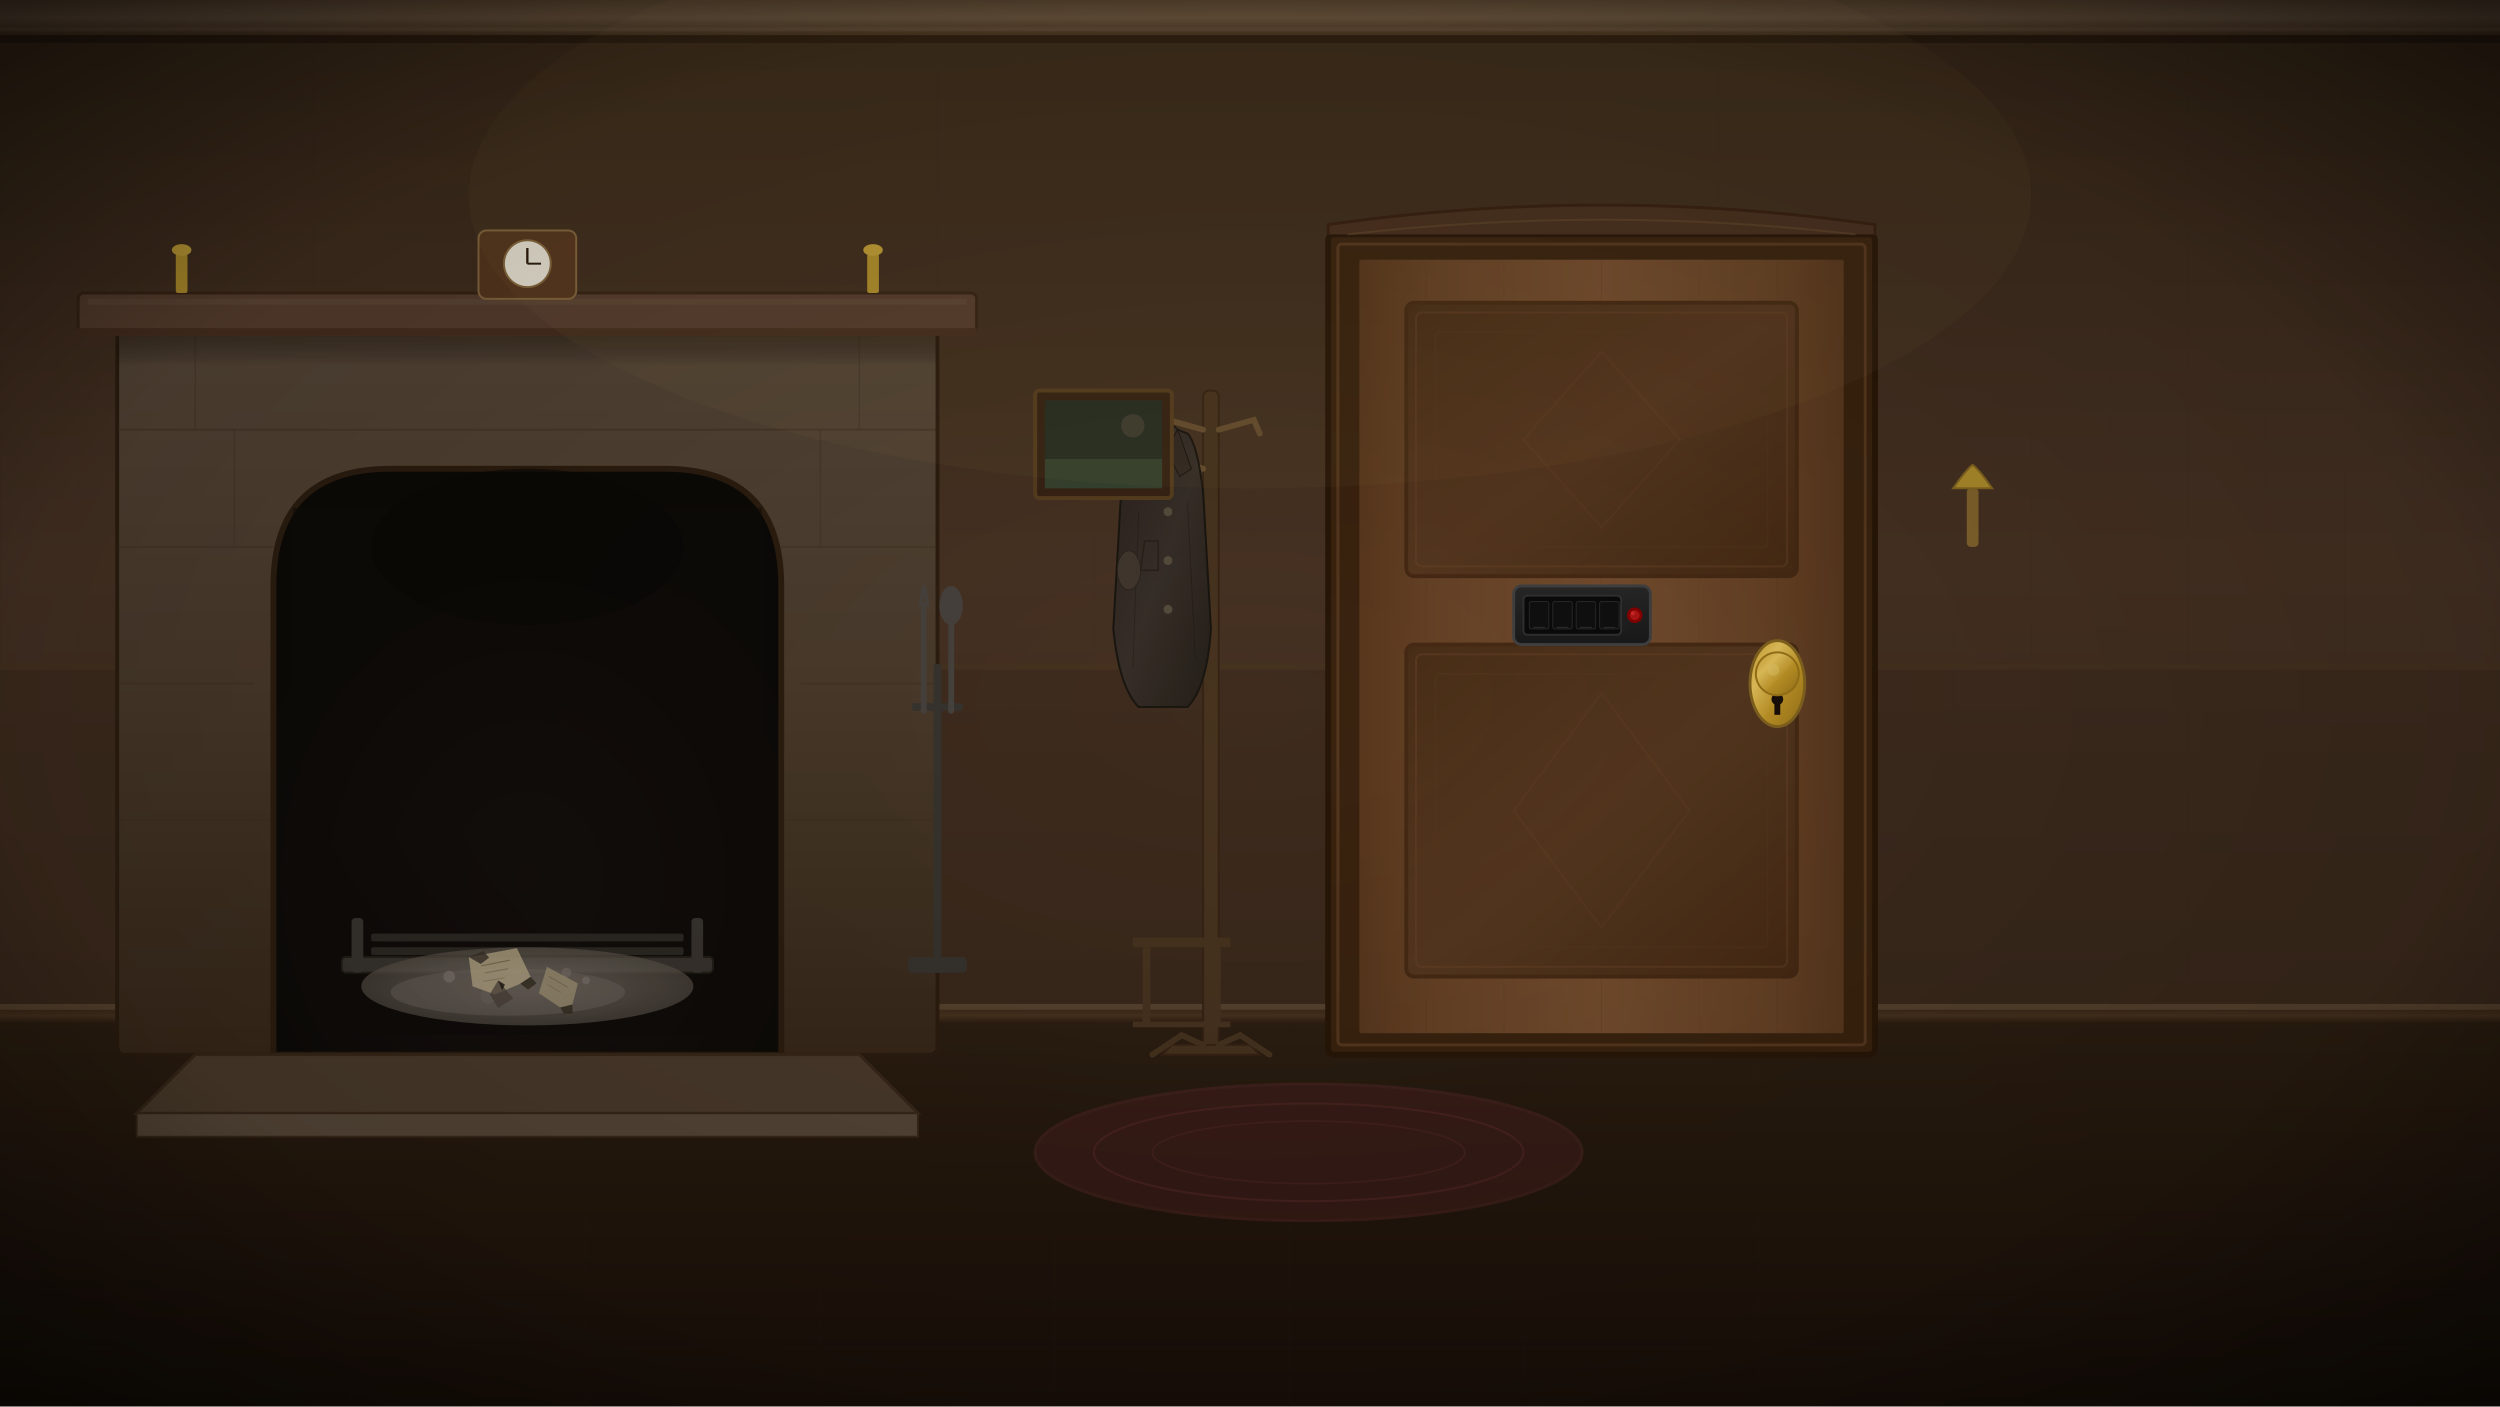
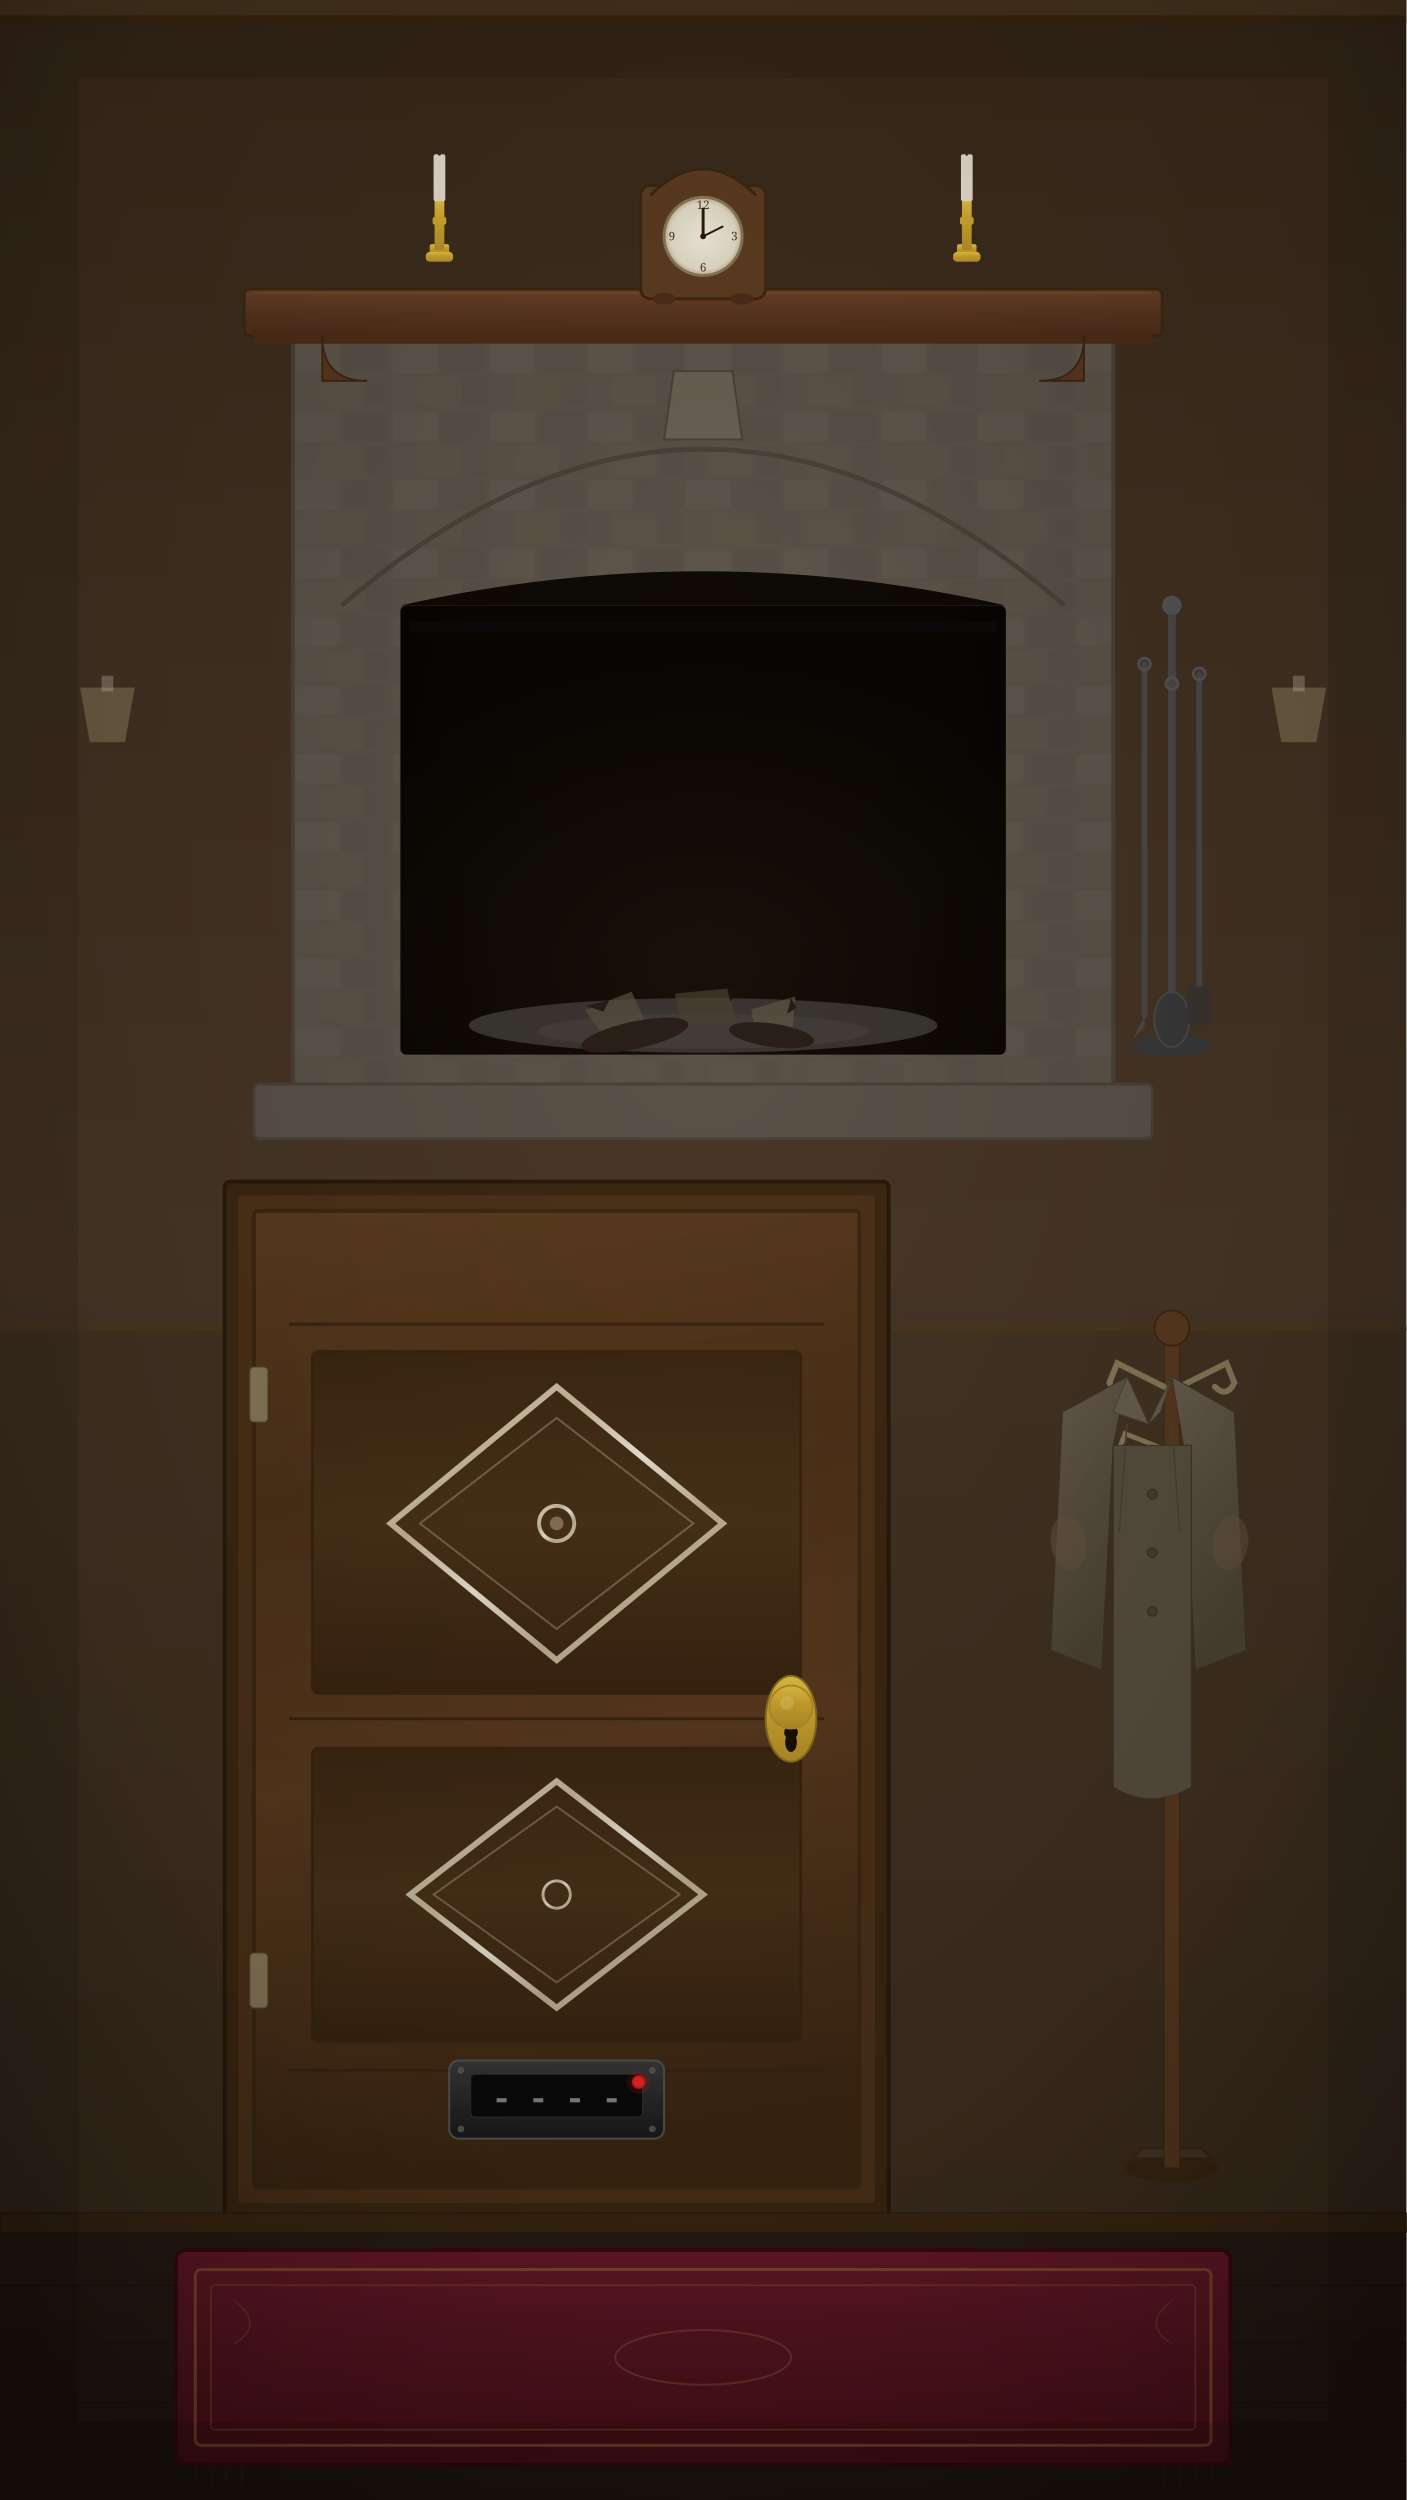
- <svg xmlns="http://www.w3.org/2000/svg" viewBox="0 0 1280 720">
+ <svg xmlns="http://www.w3.org/2000/svg" viewBox="0 0 720 1280" width="720" height="1280">
  <defs>
    <linearGradient id="wallGrad" x1="0" y1="0" x2="0" y2="1">
-       <stop offset="0%" stop-color="#3d2b1a" />
-       <stop offset="40%" stop-color="#4a3425" />
-       <stop offset="100%" stop-color="#362618" />
+       <stop offset="0%" stop-color="#3a2a1a" />
+       <stop offset="50%" stop-color="#4a3828" />
+       <stop offset="100%" stop-color="#3d2d1d" />
    </linearGradient>
    <linearGradient id="floorGrad" x1="0" y1="0" x2="0" y2="1">
-       <stop offset="0%" stop-color="#2e1f12" />
+       <stop offset="0%" stop-color="#2a1e14" />
      <stop offset="100%" stop-color="#1a1008" />
    </linearGradient>
-     <linearGradient id="stoneGrad" x1="0" y1="0" x2="0" y2="1">
-       <stop offset="0%" stop-color="#5a4a3a" />
-       <stop offset="50%" stop-color="#4d3d2d" />
-       <stop offset="100%" stop-color="#3a2a1a" />
-     </linearGradient>
-     <radialGradient id="fireplaceInner" cx="0.5" cy="0.7" r="0.6">
-       <stop offset="0%" stop-color="#1a1410" />
-       <stop offset="100%" stop-color="#0d0a07" />
+     <radialGradient id="fireInterior" cx="0.5" cy="0.8" r="0.7">
+       <stop offset="0%" stop-color="#1a1008" />
+       <stop offset="60%" stop-color="#0f0a05" />
+       <stop offset="100%" stop-color="#080503" />
    </radialGradient>
-     <linearGradient id="doorWood" x1="0" y1="0" x2="1" y2="0">
-       <stop offset="0%" stop-color="#5c3a1e" />
-       <stop offset="15%" stop-color="#6b4528" />
-       <stop offset="50%" stop-color="#7a5030" />
-       <stop offset="85%" stop-color="#6b4528" />
-       <stop offset="100%" stop-color="#5c3a1e" />
-     </linearGradient>
-     <linearGradient id="doorPanel" x1="0" y1="0" x2="1" y2="1">
-       <stop offset="0%" stop-color="#4e3018" />
-       <stop offset="50%" stop-color="#5a3a20" />
-       <stop offset="100%" stop-color="#4a2c15" />
-     </linearGradient>
-     <linearGradient id="goldMetal" x1="0" y1="0" x2="1" y2="1">
-       <stop offset="0%" stop-color="#d4a530" />
-       <stop offset="30%" stop-color="#f0cc60" />
-       <stop offset="60%" stop-color="#c89b28" />
-       <stop offset="100%" stop-color="#a07818" />
-     </linearGradient>
-     <radialGradient id="vignette" cx="0.5" cy="0.5" r="0.7">
-       <stop offset="0%" stop-color="transparent" />
-       <stop offset="70%" stop-color="rgba(0,0,0,0.15)" />
-       <stop offset="100%" stop-color="rgba(0,0,0,0.6)" />
+     <linearGradient id="mantelWood" x1="0" y1="0" x2="0" y2="1">
+       <stop offset="0%" stop-color="#6b4226" />
+       <stop offset="50%" stop-color="#5a3620" />
+       <stop offset="100%" stop-color="#4d2e18" />
+     </linearGradient>
+     <linearGradient id="doorWood" x1="0" y1="0" x2="0.1" y2="1">
+       <stop offset="0%" stop-color="#5c3d20" />
+       <stop offset="30%" stop-color="#4e3218" />
+       <stop offset="60%" stop-color="#5a3a1e" />
+       <stop offset="100%" stop-color="#3d2812" />
+     </linearGradient>
+     <linearGradient id="doorPanel" x1="0" y1="0" x2="0" y2="1">
+       <stop offset="0%" stop-color="#3d2812" />
+       <stop offset="50%" stop-color="#4a3218" />
+       <stop offset="100%" stop-color="#3a2510" />
+     </linearGradient>
+     <linearGradient id="goldMetal" x1="0" y1="0" x2="0" y2="1">
+       <stop offset="0%" stop-color="#e8c84a" />
+       <stop offset="40%" stop-color="#d4a830" />
+       <stop offset="100%" stop-color="#b8922a" />
+     </linearGradient>
+     <linearGradient id="rugGrad" x1="0" y1="0" x2="0" y2="1">
+       <stop offset="0%" stop-color="#6b1a2a" />
+       <stop offset="50%" stop-color="#5a1520" />
+       <stop offset="100%" stop-color="#4d1018" />
+     </linearGradient>
+     <linearGradient id="tweedGrad" x1="0" y1="0" x2="0.3" y2="1">
+       <stop offset="0%" stop-color="#6b6050" />
+       <stop offset="50%" stop-color="#5a5040" />
+       <stop offset="100%" stop-color="#4d4535" />
+     </linearGradient>
+     <radialGradient id="ambientShadow" cx="0.5" cy="0.35" r="0.75">
+       <stop offset="0%" stop-color="#000000" stop-opacity="0" />
+       <stop offset="70%" stop-color="#000000" stop-opacity="0.15" />
+       <stop offset="100%" stop-color="#000000" stop-opacity="0.4" />
    </radialGradient>
-     <pattern id="wallPattern" x="0" y="0" width="80" height="200" patternUnits="userSpaceOnUse">
-       <rect width="80" height="200" fill="none" />
-       <line x1="0" y1="0" x2="0" y2="200" stroke="#3a2515" stroke-width="1" opacity="0.3" />
-       <line x1="40" y1="0" x2="40" y2="200" stroke="#3a2515" stroke-width="0.5" opacity="0.15" />
+     <radialGradient id="clockFace" cx="0.5" cy="0.5" r="0.5">
+       <stop offset="0%" stop-color="#f5f0e0" />
+       <stop offset="85%" stop-color="#e8e0cc" />
+       <stop offset="100%" stop-color="#c8b898" />
+     </radialGradient>
+     <linearGradient id="diamondGrad" x1="0" y1="0" x2="1" y2="1">
+       <stop offset="0%" stop-color="#e8ddd0" />
+       <stop offset="30%" stop-color="#c8b898" />
+       <stop offset="50%" stop-color="#f0e8d8" />
+       <stop offset="70%" stop-color="#c0b090" />
+       <stop offset="100%" stop-color="#d8cbb8" />
+     </linearGradient>
+     <linearGradient id="lockDevice" x1="0" y1="0" x2="0" y2="1">
+       <stop offset="0%" stop-color="#3a3a3a" />
+       <stop offset="50%" stop-color="#2a2a2a" />
+       <stop offset="100%" stop-color="#1a1a1a" />
+     </linearGradient>
+     <pattern id="floorPlanks" x="0" y="0" width="120" height="30" patternUnits="userSpaceOnUse">
+       <rect width="120" height="30" fill="#2a1e14" />
+       <line x1="0" y1="0" x2="120" y2="0" stroke="#221810" stroke-width="1" />
+       <line x1="60" y1="0" x2="60" y2="30" stroke="#221810" stroke-width="0.5" opacity="0.3" />
    </pattern>
-     <pattern id="floorPattern" x="0" y="0" width="120" height="30" patternUnits="userSpaceOnUse">
-       <rect width="120" height="30" fill="none" />
-       <line x1="0" y1="0" x2="120" y2="0" stroke="#251a0e" stroke-width="0.8" opacity="0.4" />
-       <line x1="60" y1="0" x2="60" y2="30" stroke="#251a0e" stroke-width="0.5" opacity="0.2" />
+     <pattern id="stonePat" x="0" y="0" width="50" height="35" patternUnits="userSpaceOnUse">
+       <rect width="50" height="35" fill="#5a5348" />
+       <rect x="1" y="1" width="23" height="15" rx="2" fill="#625a4e" opacity="0.6" />
+       <rect x="26" y="1" width="23" height="15" rx="2" fill="#585048" opacity="0.6" />
+       <rect x="13" y="18" width="23" height="15" rx="2" fill="#5e5648" opacity="0.6" />
+       <rect x="0" y="18" width="12" height="15" rx="1" fill="#5c5448" opacity="0.5" />
+       <rect x="37" y="18" width="13" height="15" rx="1" fill="#565048" opacity="0.5" />
    </pattern>
-     <radialGradient id="ashGrad" cx="0.5" cy="0.5" r="0.5">
-       <stop offset="0%" stop-color="#8a8078" />
-       <stop offset="100%" stop-color="#5a5248" />
-     </radialGradient>
-     <linearGradient id="mantelShadow" x1="0" y1="0" x2="0" y2="1">
-       <stop offset="0%" stop-color="#2a1c10" />
-       <stop offset="100%" stop-color="transparent" />
-     </linearGradient>
-     <linearGradient id="coatGrad" x1="0" y1="0" x2="1" y2="1">
-       <stop offset="0%" stop-color="#2c2420" />
-       <stop offset="50%" stop-color="#3a302a" />
-       <stop offset="100%" stop-color="#252018" />
-     </linearGradient>
-     <linearGradient id="lockBg" x1="0" y1="0" x2="0" y2="1">
-       <stop offset="0%" stop-color="#2a2a2a" />
-       <stop offset="100%" stop-color="#1a1a1a" />
-     </linearGradient>
-     <linearGradient id="baseboardGrad" x1="0" y1="0" x2="0" y2="1">
-       <stop offset="0%" stop-color="#3d2a18" />
-       <stop offset="50%" stop-color="#4a3420" />
-       <stop offset="100%" stop-color="#2e1e10" />
-     </linearGradient>
-     <linearGradient id="crownGrad" x1="0" y1="0" x2="0" y2="1">
-       <stop offset="0%" stop-color="#5a4530" />
-       <stop offset="50%" stop-color="#6b5540" />
-       <stop offset="100%" stop-color="#4a3520" />
-     </linearGradient>
  </defs>
-   <rect width="1280" height="720" fill="url(#wallGrad)" />
-   <rect x="0" y="0" width="1280" height="520" fill="url(#wallPattern)" opacity="0.5" />
-   <rect x="0" y="340" width="1280" height="3" fill="#4a3520" opacity="0.6" />
-   <rect x="0" y="343" width="1280" height="177" fill="#3a2818" opacity="0.4" />
-   <rect x="0" y="0" width="1280" height="18" fill="url(#crownGrad)" />
-   <rect x="0" y="18" width="1280" height="4" fill="#2e1e10" />
-   <rect x="0" y="14" width="1280" height="2" fill="#6b5540" opacity="0.5" />
-   <rect x="0" y="520" width="1280" height="200" fill="url(#floorGrad)" />
-   <rect x="0" y="520" width="1280" height="200" fill="url(#floorPattern)" opacity="0.6" />
-   <rect x="0" y="516" width="1280" height="8" fill="url(#baseboardGrad)" />
-   <rect x="0" y="514" width="1280" height="3" fill="#5a4530" />
-   <rect x="60" y="160" width="420" height="380" rx="4" fill="url(#stoneGrad)" stroke="#2e1e10" stroke-width="2" />
-   <line x1="60" y1="220" x2="480" y2="220" stroke="#3a2a1a" stroke-width="1" opacity="0.4" />
-   <line x1="60" y1="280" x2="140" y2="280" stroke="#3a2a1a" stroke-width="1" opacity="0.3" />
-   <line x1="400" y1="280" x2="480" y2="280" stroke="#3a2a1a" stroke-width="1" opacity="0.3" />
-   <line x1="60" y1="350" x2="130" y2="350" stroke="#3a2a1a" stroke-width="1" opacity="0.3" />
-   <line x1="410" y1="350" x2="480" y2="350" stroke="#3a2a1a" stroke-width="1" opacity="0.3" />
-   <line x1="60" y1="420" x2="150" y2="420" stroke="#3a2a1a" stroke-width="1" opacity="0.3" />
-   <line x1="390" y1="420" x2="480" y2="420" stroke="#3a2a1a" stroke-width="1" opacity="0.3" />
-   <line x1="100" y1="160" x2="100" y2="220" stroke="#3a2a1a" stroke-width="0.8" opacity="0.3" />
-   <line x1="440" y1="160" x2="440" y2="220" stroke="#3a2a1a" stroke-width="0.8" opacity="0.3" />
-   <line x1="120" y1="220" x2="120" y2="280" stroke="#3a2a1a" stroke-width="0.8" opacity="0.3" />
-   <line x1="420" y1="220" x2="420" y2="280" stroke="#3a2a1a" stroke-width="0.8" opacity="0.3" />
-   <rect x="40" y="150" width="460" height="20" rx="3" fill="#5a4030" stroke="#3a2515" stroke-width="1.5" />
-   <rect x="45" y="153" width="450" height="3" fill="#6b5540" opacity="0.4" />
-   <rect x="40" y="168" width="460" height="4" fill="#4a3020" />
-   <rect x="60" y="172" width="420" height="15" fill="url(#mantelShadow)" opacity="0.5" />
-   <rect x="90" y="130" width="6" height="20" rx="1" fill="#b8942e" />
-   <ellipse cx="93" cy="128" rx="5" ry="3" fill="#c8a438" />
-   <ellipse cx="93" cy="125" rx="2" ry="3" fill="#f0d060" opacity="0" />
-   <rect x="245" y="118" width="50" height="35" rx="4" fill="#5a3a20" stroke="#8a6a40" stroke-width="1" />
-   <circle cx="270" cy="135" r="12" fill="#f5f0e0" stroke="#8a6a40" stroke-width="1" />
-   <line x1="270" y1="135" x2="270" y2="127" stroke="#2a1a0a" stroke-width="1.2" />
-   <line x1="270" y1="135" x2="277" y2="135" stroke="#2a1a0a" stroke-width="1" />
-   <rect x="444" y="130" width="6" height="20" rx="1" fill="#b8942e" />
-   <ellipse cx="447" cy="128" rx="5" ry="3" fill="#c8a438" />
-   <path d="M140,540 L140,300 Q140,240 200,240 L340,240 Q400,240 400,300 L400,540 Z" fill="url(#fireplaceInner)" stroke="#2e1e10" stroke-width="3" />
-   <rect x="150" y="260" width="240" height="270" fill="#0f0c08" opacity="0.5" />
-   <ellipse cx="270" cy="280" rx="80" ry="40" fill="#0a0805" opacity="0.6" />
-   <rect x="175" y="490" width="190" height="8" rx="2" fill="#3a3530" stroke="#252018" stroke-width="1" />
-   <rect x="180" y="470" width="6" height="28" rx="2" fill="#3a3530" />
-   <rect x="354" y="470" width="6" height="28" rx="2" fill="#3a3530" />
-   <rect x="190" y="485" width="160" height="4" rx="1" fill="#2e2a25" />
-   <rect x="190" y="478" width="160" height="4" rx="1" fill="#2e2a25" />
-   <ellipse cx="270" cy="505" rx="85" ry="20" fill="url(#ashGrad)" opacity="0.7" />
-   <ellipse cx="260" cy="508" rx="60" ry="12" fill="#706860" opacity="0.5" />
-   <circle cx="230" cy="500" r="3" fill="#9a9088" opacity="0.4" />
-   <circle cx="300" cy="502" r="2" fill="#8a8078" opacity="0.5" />
-   <circle cx="250" cy="510" r="4" fill="#7a7068" opacity="0.3" />
-   <circle cx="290" cy="498" r="2.5" fill="#8a8078" opacity="0.4" />
-   <g transform="translate(240, 490) rotate(-15)">
-     <path d="M0,0 L25,2 L28,18 L22,20 L8,22 L-2,15 Z" fill="#c8b890" opacity="0.7" />
-     <path d="M0,0 L8,-1 L10,3 L5,5 Z" fill="#3a3028" opacity="0.8" />
-     <path d="M22,20 L28,18 L30,22 L25,24 Z" fill="#2e2618" opacity="0.7" />
-     <line x1="5" y1="6" x2="20" y2="7" stroke="#5a4a30" stroke-width="0.6" opacity="0.5" />
-     <line x1="6" y1="10" x2="18" y2="11" stroke="#5a4a30" stroke-width="0.6" opacity="0.4" />
-     <line x1="4" y1="14" x2="15" y2="15" stroke="#5a4a30" stroke-width="0.6" opacity="0.3" />
-   </g>
-   <g transform="translate(280, 495) rotate(25)">
-     <path d="M0,0 L18,1 L20,12 L15,16 L2,14 Z" fill="#b8a880" opacity="0.6" />
-     <path d="M15,16 L20,12 L22,16 L18,18 Z" fill="#2e2618" opacity="0.7" />
-     <line x1="3" y1="4" x2="14" y2="5" stroke="#5a4a30" stroke-width="0.5" opacity="0.4" />
-     <line x1="4" y1="8" x2="12" y2="9" stroke="#5a4a30" stroke-width="0.5" opacity="0.3" />
-   </g>
-   <g transform="translate(255, 502) rotate(45)">
-     <path d="M0,0 L12,1 L10,10 L2,8 Z" fill="#4a4038" opacity="0.7" />
-     <path d="M0,0 L4,-1 L5,2 Z" fill="#1a1410" opacity="0.8" />
-   </g>
-   <path d="M100,540 L440,540 L470,570 L70,570 Z" fill="#4d3d2d" stroke="#3a2a1a" stroke-width="1.5" />
-   <rect x="70" y="570" width="400" height="12" fill="#5a4a3a" stroke="#3a2a1a" stroke-width="1" />
-   <g transform="translate(465, 340)">
-     <rect x="0" y="150" width="30" height="8" rx="2" fill="#3a3530" />
-     <rect x="13" y="0" width="4" height="158" fill="#3a3530" />
-     <rect x="2" y="20" width="26" height="4" rx="1" fill="#3a3530" />
-     <line x1="8" y1="24" x2="8" y2="-30" stroke="#4a4540" stroke-width="3" stroke-linecap="round" />
-     <path d="M6,-30 L8,-40 L10,-30" stroke="#4a4540" stroke-width="2" fill="none" />
-     <line x1="22" y1="24" x2="22" y2="-25" stroke="#4a4540" stroke-width="3" stroke-linecap="round" />
-     <ellipse cx="22" cy="-30" rx="6" ry="10" fill="#4a4540" />
-   </g>
-   <rect x="680" y="120" width="280" height="420" rx="3" fill="#3d2510" stroke="#2a1808" stroke-width="3" />
-   <rect x="685" y="125" width="270" height="410" rx="2" fill="none" stroke="#5a3a20" stroke-width="1.5" />
-   <rect x="695" y="132" width="250" height="398" rx="2" fill="url(#doorWood)" stroke="#3d2510" stroke-width="2" />
-   <line x1="730" y1="132" x2="730" y2="530" stroke="#5a3820" stroke-width="0.5" opacity="0.3" />
-   <line x1="770" y1="132" x2="770" y2="530" stroke="#5a3820" stroke-width="0.5" opacity="0.2" />
-   <line x1="820" y1="132" x2="820" y2="530" stroke="#5a3820" stroke-width="0.5" opacity="0.25" />
-   <line x1="870" y1="132" x2="870" y2="530" stroke="#5a3820" stroke-width="0.5" opacity="0.2" />
-   <line x1="910" y1="132" x2="910" y2="530" stroke="#5a3820" stroke-width="0.5" opacity="0.3" />
-   <rect x="720" y="155" width="200" height="140" rx="4" fill="url(#doorPanel)" stroke="#4a2c15" stroke-width="2" />
-   <rect x="725" y="160" width="190" height="130" rx="3" fill="none" stroke="#6b4528" stroke-width="1" opacity="0.5" />
-   <rect x="735" y="170" width="170" height="110" rx="2" fill="none" stroke="#5a3a20" stroke-width="0.8" opacity="0.4" />
-   <path d="M820,180 L860,225 L820,270 L780,225 Z" fill="none" stroke="#6b4528" stroke-width="1" opacity="0.3" />
-   <rect x="720" y="330" width="200" height="170" rx="4" fill="url(#doorPanel)" stroke="#4a2c15" stroke-width="2" />
-   <rect x="725" y="335" width="190" height="160" rx="3" fill="none" stroke="#6b4528" stroke-width="1" opacity="0.5" />
-   <rect x="735" y="345" width="170" height="140" rx="2" fill="none" stroke="#5a3a20" stroke-width="0.8" opacity="0.4" />
-   <path d="M820,355 L865,415 L820,475 L775,415 Z" fill="none" stroke="#6b4528" stroke-width="1" opacity="0.3" />
-   <g transform="translate(910, 350)">
-     <ellipse cx="0" cy="0" rx="14" ry="22" fill="url(#goldMetal)" stroke="#8a6a20" stroke-width="1.5" />
-     <circle cx="0" cy="8" r="3" fill="#1a1008" />
-     <rect x="-1.5" y="8" width="3" height="8" fill="#1a1008" />
-     <circle cx="0" cy="-5" r="11" fill="url(#goldMetal)" stroke="#a07818" stroke-width="1" />
-     <circle cx="-2" cy="-7" r="3" fill="#f0d870" opacity="0.4" />
-   </g>
-   <g transform="translate(775, 300)">
-     <rect x="0" y="0" width="70" height="30" rx="4" fill="url(#lockBg)" stroke="#444" stroke-width="1.5" />
-     <rect x="5" y="5" width="50" height="20" rx="2" fill="#0a0a0a" stroke="#333" stroke-width="1" />
-     <rect x="8" y="8" width="10" height="14" rx="1" fill="#111" stroke="#2a2a2a" stroke-width="0.5" />
-     <rect x="20" y="8" width="10" height="14" rx="1" fill="#111" stroke="#2a2a2a" stroke-width="0.5" />
-     <rect x="32" y="8" width="10" height="14" rx="1" fill="#111" stroke="#2a2a2a" stroke-width="0.5" />
-     <rect x="44" y="8" width="10" height="14" rx="1" fill="#111" stroke="#2a2a2a" stroke-width="0.5" />
-     <text x="13" y="19" font-family="monospace" font-size="10" fill="#3a3a3a" text-anchor="middle">_</text>
-     <text x="25" y="19" font-family="monospace" font-size="10" fill="#3a3a3a" text-anchor="middle">_</text>
-     <text x="37" y="19" font-family="monospace" font-size="10" fill="#3a3a3a" text-anchor="middle">_</text>
-     <text x="49" y="19" font-family="monospace" font-size="10" fill="#3a3a3a" text-anchor="middle">_</text>
-     <circle cx="62" cy="15" r="4" fill="#8b0000" />
-     <circle cx="62" cy="15" r="2.5" fill="#cc2020" opacity="0.7" />
-     <circle cx="61" cy="14" r="1" fill="#ff4040" opacity="0.5" />
-   </g>
-   <path d="M680,120 L680,115 Q820,95 960,115 L960,120" fill="#4a3020" stroke="#3a2010" stroke-width="1.5" />
-   <path d="M690,120 Q820,105 950,120" fill="none" stroke="#6b5030" stroke-width="1" opacity="0.5" />
-   <g transform="translate(620, 200)">
-     <rect x="-4" y="0" width="8" height="340" rx="3" fill="#4a3520" stroke="#3a2515" stroke-width="1" />
-     <path d="M-25,340 L25,340 L20,335 L-20,335 Z" fill="#4a3520" stroke="#3a2515" stroke-width="1" />
-     <path d="M-30,340 L-15,330 L-4,335" fill="none" stroke="#4a3520" stroke-width="3" stroke-linecap="round" />
-     <path d="M30,340 L15,330 L4,335" fill="none" stroke="#4a3520" stroke-width="3" stroke-linecap="round" />
-     <path d="M-4,20 L-22,15 L-25,22" fill="none" stroke="#6b5030" stroke-width="3" stroke-linecap="round" />
-     <path d="M4,20 L22,15 L25,22" fill="none" stroke="#6b5030" stroke-width="3" stroke-linecap="round" />
-     <path d="M-4,40 L-18,35 L-20,42" fill="none" stroke="#6b5030" stroke-width="3" stroke-linecap="round" />
-     <g transform="translate(-22, 22)">
-       <path d="M-5,0 Q-2,-5 5,-2 L10,0 Q15,5 18,30 L22,100 Q20,130 10,140 L-15,140 Q-25,130 -28,100 L-24,30 Q-20,5 -5,0 Z" fill="url(#coatGrad)" stroke="#1a1610" stroke-width="1" />
-       <path d="M-5,0 Q0,-8 5,-2 Q2,5 -1,8 Q-5,5 -5,0 Z" fill="#3a302a" stroke="#1a1610" stroke-width="0.8" />
-       <path d="M-5,0 L-10,20 L-4,25 L-1,8 Z" fill="#352a24" stroke="#1a1610" stroke-width="0.5" />
-       <path d="M5,-2 L12,18 L6,22 L-1,8 Z" fill="#352a24" stroke="#1a1610" stroke-width="0.5" />
-       <circle cx="0" cy="40" r="2.5" fill="#5a5040" stroke="#3a3028" stroke-width="0.5" />
-       <circle cx="0" cy="65" r="2.5" fill="#5a5040" stroke="#3a3028" stroke-width="0.5" />
-       <circle cx="0" cy="90" r="2.5" fill="#5a5040" stroke="#3a3028" stroke-width="0.5" />
-       <path d="M-12,55 L-5,55 L-5,70 L-14,70 Z" fill="none" stroke="#2a2218" stroke-width="0.8" />
-       <line x1="-15" y1="40" x2="-18" y2="120" stroke="#1a1610" stroke-width="0.5" opacity="0.4" />
-       <line x1="10" y1="35" x2="14" y2="115" stroke="#1a1610" stroke-width="0.5" opacity="0.4" />
-       <ellipse cx="-20" cy="70" rx="6" ry="10" fill="#4a4035" stroke="#2a2218" stroke-width="0.5" opacity="0.7" />
+   <rect width="720" height="1280" fill="url(#wallGrad)" />
+   <rect x="0" y="680" width="720" height="530" fill="#3a2a1a" opacity="0.3" />
+   <line x1="0" y1="680" x2="720" y2="680" stroke="#4d3820" stroke-width="3" />
+   <rect x="0" y="0" width="720" height="8" fill="#4d3820" />
+   <rect x="0" y="8" width="720" height="4" fill="#3d2812" />
+   <rect x="150" y="160" width="420" height="400" rx="5" fill="url(#stonePat)" stroke="#4a4338" stroke-width="2" />
+   <path d="M175 310 Q360 150 545 310" fill="url(#stonePat)" stroke="#4a4338" stroke-width="2.5" />
+   <path d="M345 190 L375 190 L380 225 L340 225 Z" fill="#6b6155" stroke="#4a4338" stroke-width="1" />
+   <rect x="205" y="310" width="310" height="230" rx="3" fill="url(#fireInterior)" />
+   <path d="M205 310 Q360 275 515 310 L515 310 L205 310 Z" fill="#0f0a05" />
+   <rect x="210" y="318" width="300" height="6" fill="#111" opacity="0.4" />
+   <ellipse cx="360" cy="525" rx="120" ry="14" fill="#3a3530" />
+   <ellipse cx="360" cy="528" rx="85" ry="9" fill="#4a4540" opacity="0.5" />
+   <g opacity="0.7">
+     <path d="M300 515 L325 509 L330 526 L308 530 Z" fill="#5a5040" transform="rotate(-8 315 520)" />
+     <path d="M345 510 L372 505 L378 522 L350 525 Z" fill="#4a4030" transform="rotate(5 360 515)" />
+     <path d="M385 516 L408 511 L405 530 L387 533 Z" fill="#5e5545" transform="rotate(-4 396 522)" />
+     <path d="M300 515 L312 512 L309 518 Z" fill="#1a1510" />
+     <path d="M372 505 L378 508 L374 513 Z" fill="#1a1510" />
+     <path d="M405 511 L408 516 L403 519 Z" fill="#1a1510" />
+   </g>
+   <ellipse cx="325" cy="530" rx="28" ry="7" fill="#2a2018" transform="rotate(-12 325 530)" />
+   <ellipse cx="395" cy="530" rx="22" ry="6" fill="#2a2018" transform="rotate(8 395 530)" />
+   <rect x="130" y="555" width="460" height="28" rx="3" fill="#5a5348" stroke="#4a4338" stroke-width="1.5" />
+   <rect x="125" y="148" width="470" height="24" rx="3" fill="url(#mantelWood)" stroke="#3d2812" stroke-width="1.5" />
+   <rect x="130" y="170" width="460" height="6" rx="1" fill="#4d2e18" />
+   <line x1="130" y1="150" x2="590" y2="150" stroke="#7a5535" stroke-width="1" opacity="0.5" />
+   <path d="M165 172 L165 195 L188 195 Q165 195 165 172" fill="#5a3620" stroke="#3d2812" stroke-width="1" />
+   <path d="M555 172 L555 195 L532 195 Q555 195 555 172" fill="#5a3620" stroke="#3d2812" stroke-width="1" />
+   <g transform="translate(360, 95)">
+     <rect x="-32" y="0" width="64" height="58" rx="5" fill="#5c3d20" stroke="#3d2812" stroke-width="1.5" />
+     <path d="M-27 5 Q0 -22 27 5" fill="#5c3d20" stroke="#3d2812" stroke-width="1.5" />
+     <circle cx="0" cy="26" r="20" fill="url(#clockFace)" stroke="#8a7a5a" stroke-width="1.5" />
+     <text x="0" y="12" text-anchor="middle" font-size="6" fill="#4a3a2a" font-family="serif">12</text>
+     <text x="16" y="28" text-anchor="middle" font-size="6" fill="#4a3a2a" font-family="serif">3</text>
+     <text x="0" y="44" text-anchor="middle" font-size="6" fill="#4a3a2a" font-family="serif">6</text>
+     <text x="-16" y="28" text-anchor="middle" font-size="6" fill="#4a3a2a" font-family="serif">9</text>
+     <line x1="0" y1="26" x2="0" y2="12" stroke="#2a1a0a" stroke-width="1.5" stroke-linecap="round" />
+     <line x1="0" y1="26" x2="10" y2="21" stroke="#2a1a0a" stroke-width="1" stroke-linecap="round" />
+     <circle cx="0" cy="26" r="1.5" fill="#2a1a0a" />
+     <ellipse cx="-20" cy="58" rx="6" ry="3" fill="#4d2e18" />
+     <ellipse cx="20" cy="58" rx="6" ry="3" fill="#4d2e18" />
+   </g>
+   <g transform="translate(225, 95)">
+     <rect x="-5" y="30" width="10" height="6" rx="1" fill="url(#goldMetal)" />
+     <rect x="-7" y="34" width="14" height="5" rx="2" fill="url(#goldMetal)" />
+     <rect x="-2.5" y="6" width="5" height="27" fill="url(#goldMetal)" />
+     <rect x="-3.5" y="16" width="7" height="4" rx="1" fill="#d4a830" />
+     <rect x="-3" y="-16" width="6" height="24" rx="1" fill="#e8e0d0" />
+     <line x1="0" y1="-18" x2="0" y2="-16" stroke="#3a3020" stroke-width="1.5" stroke-linecap="round" />
+   </g>
+   <g transform="translate(495, 95)">
+     <rect x="-5" y="30" width="10" height="6" rx="1" fill="url(#goldMetal)" />
+     <rect x="-7" y="34" width="14" height="5" rx="2" fill="url(#goldMetal)" />
+     <rect x="-2.5" y="6" width="5" height="27" fill="url(#goldMetal)" />
+     <rect x="-3.5" y="16" width="7" height="4" rx="1" fill="#d4a830" />
+     <rect x="-3" y="-16" width="6" height="24" rx="1" fill="#e8e0d0" />
+     <line x1="0" y1="-18" x2="0" y2="-16" stroke="#3a3020" stroke-width="1.5" stroke-linecap="round" />
+   </g>
+   <g transform="translate(600, 310)">
+     <ellipse cx="0" cy="225" rx="20" ry="6" fill="#3a3a3a" />
+     <rect x="-2" y="0" width="4" height="225" fill="#4a4a4a" />
+     <circle cx="0" cy="0" r="5" fill="#555" />
+     <line x1="-14" y1="30" x2="-14" y2="210" stroke="#4a4a4a" stroke-width="3" stroke-linecap="round" />
+     <path d="M-14 210 L-20 222 L-14 216 Z" fill="#4a4a4a" />
+     <circle cx="-14" cy="30" r="3" fill="none" stroke="#555" stroke-width="1.5" />
+     <line x1="0" y1="40" x2="0" y2="200" stroke="#4a4a4a" stroke-width="3" stroke-linecap="round" />
+     <ellipse cx="0" cy="212" rx="9" ry="14" fill="#3a3a3a" stroke="#4a4a4a" stroke-width="1" />
+     <circle cx="0" cy="40" r="3" fill="none" stroke="#555" stroke-width="1.5" />
+     <line x1="14" y1="35" x2="14" y2="195" stroke="#4a4a4a" stroke-width="3" stroke-linecap="round" />
+     <rect x="8" y="195" width="12" height="20" rx="2" fill="#3a3530" />
+     <circle cx="14" cy="35" r="3" fill="none" stroke="#555" stroke-width="1.5" />
+   </g>
+   <g transform="translate(130, 620)">
+     <rect x="-15" y="-15" width="340" height="530" rx="3" fill="#3d2812" stroke="#2a1a0a" stroke-width="2" />
+     <rect x="-8" y="-8" width="326" height="516" rx="2" fill="#4d3218" />
+     <rect x="0" y="0" width="310" height="500" rx="2" fill="url(#doorWood)" stroke="#3d2812" stroke-width="2" />
+     <line x1="18" y1="58" x2="292" y2="58" stroke="#3a2510" stroke-width="1.5" />
+     <line x1="18" y1="260" x2="292" y2="260" stroke="#3a2510" stroke-width="1.5" />
+     <line x1="18" y1="440" x2="292" y2="440" stroke="#3a2510" stroke-width="1.5" />
+     <rect x="30" y="72" width="250" height="175" rx="3" fill="url(#doorPanel)" stroke="#3a2510" stroke-width="1.5" />
+     <polygon points="155,90 240,160 155,230 70,160" fill="none" stroke="url(#diamondGrad)" stroke-width="3" />
+     <polygon points="155,106 225,160 155,214 85,160" fill="none" stroke="#c8b898" stroke-width="1" opacity="0.4" />
+     <circle cx="155" cy="160" r="9" fill="none" stroke="url(#diamondGrad)" stroke-width="2" />
+     <circle cx="155" cy="160" r="3.5" fill="#c8b898" opacity="0.5" />
+     <rect x="30" y="275" width="250" height="150" rx="3" fill="url(#doorPanel)" stroke="#3a2510" stroke-width="1.5" />
+     <polygon points="155,292 230,350 155,408 80,350" fill="none" stroke="url(#diamondGrad)" stroke-width="3" />
+     <polygon points="155,305 218,350 155,395 92,350" fill="none" stroke="#c8b898" stroke-width="1" opacity="0.4" />
+     <circle cx="155" cy="350" r="7" fill="none" stroke="url(#diamondGrad)" stroke-width="1.5" />
+     <rect x="-2" y="80" width="9" height="28" rx="2" fill="#8a7a5a" stroke="#6a5a3a" stroke-width="0.5" />
+     <rect x="-2" y="380" width="9" height="28" rx="2" fill="#8a7a5a" stroke="#6a5a3a" stroke-width="0.5" />
+     <g transform="translate(275, 260)">
+       <ellipse cx="0" cy="0" rx="13" ry="22" fill="url(#goldMetal)" stroke="#8a7020" stroke-width="1" />
+       <ellipse cx="0" cy="12" rx="3" ry="5" fill="#1a1008" />
+       <circle cx="0" cy="7" r="3.5" fill="#1a1008" />
+       <circle cx="0" cy="-6" r="11" fill="url(#goldMetal)" stroke="#b8922a" stroke-width="1" />
+       <circle cx="-2" cy="-8" r="3.5" fill="#e8d870" opacity="0.4" />
    </g>
-   </g>
-   <g transform="translate(530, 200)">
-     <rect x="0" y="0" width="70" height="55" rx="2" fill="#3a2515" stroke="#5a4020" stroke-width="2" />
-     <rect x="5" y="5" width="60" height="45" fill="#2a3025" />
-     <rect x="5" y="35" width="60" height="15" fill="#3a4530" />
-     <circle cx="50" cy="18" r="6" fill="#5a5040" opacity="0.5" />
-   </g>
-   <g transform="translate(1010, 250)">
-     <rect x="-3" y="0" width="6" height="30" rx="2" fill="#8a6a30" />
-     <path d="M-10,0 Q-3,-10 0,-12 Q3,-10 10,0 Z" fill="#b8942e" stroke="#8a6a20" stroke-width="1" />
-     <ellipse cx="0" cy="-8" rx="4" ry="3" fill="#f0d060" opacity="0" />
-   </g>
-   <g transform="translate(580, 480)">
-     <rect x="0" y="0" width="50" height="5" rx="1" fill="#4a3520" />
-     <rect x="5" y="5" width="4" height="40" fill="#4a3520" />
-     <rect x="41" y="5" width="4" height="40" fill="#4a3520" />
-     <rect x="0" y="43" width="50" height="3" fill="#4a3520" />
-   </g>
-   <g transform="translate(550, 560)">
-     <ellipse cx="120" cy="30" rx="140" ry="35" fill="#4a2020" opacity="0.5" stroke="#5a2828" stroke-width="1.5" />
-     <ellipse cx="120" cy="30" rx="110" ry="25" fill="none" stroke="#6a3030" stroke-width="1" opacity="0.4" />
-     <ellipse cx="120" cy="30" rx="80" ry="16" fill="none" stroke="#6a3030" stroke-width="0.8" opacity="0.3" />
-   </g>
-   <ellipse cx="640" cy="100" rx="400" ry="150" fill="#f0d060" opacity="0.03" />
-   <rect width="1280" height="720" fill="url(#vignette)" />
-   <rect width="1280" height="720" fill="#000" opacity="0.05" />
+     <g transform="translate(155, 455)">
+       <rect x="-55" y="-20" width="110" height="40" rx="5" fill="url(#lockDevice)" stroke="#555" stroke-width="1" />
+       <rect x="-44" y="-13" width="88" height="22" rx="2" fill="#0a0a0a" stroke="#333" stroke-width="0.5" />
+       <text x="0" y="5" text-anchor="middle" font-family="'Courier New', monospace" font-size="18" fill="#888" font-weight="bold" letter-spacing="8">----</text>
+       <circle cx="42" cy="-9" r="3.5" fill="#cc2222" />
+       <circle cx="42" cy="-9" r="2.5" fill="#ff3333" opacity="0.8" />
+       <circle cx="42" cy="-9" r="6" fill="#ff0000" opacity="0.15" />
+       <circle cx="-49" cy="-15" r="1.5" fill="#555" stroke="#666" stroke-width="0.3" />
+       <circle cx="49" cy="-15" r="1.5" fill="#555" stroke="#666" stroke-width="0.3" />
+       <circle cx="-49" cy="15" r="1.5" fill="#555" stroke="#666" stroke-width="0.3" />
+       <circle cx="49" cy="15" r="1.5" fill="#555" stroke="#666" stroke-width="0.3" />
+     </g>
+   </g>
+   <g transform="translate(600, 670)">
+     <ellipse cx="0" cy="440" rx="24" ry="7" fill="#3d2812" />
+     <path d="M-20 435 L20 435 L15 430 L-15 430 Z" fill="#4a3828" stroke="#3d2812" stroke-width="1" />
+     <rect x="-4" y="10" width="8" height="430" fill="#5a3a20" stroke="#3d2812" stroke-width="0.5" />
+     <circle cx="0" cy="10" r="9" fill="#5a3a20" stroke="#3d2812" stroke-width="1" />
+     <path d="M-4 40 L-28 28 L-32 38 Q-28 46 -22 40" fill="none" stroke="#8a7a5a" stroke-width="3" stroke-linecap="round" />
+     <path d="M4 40 L28 28 L32 38 Q28 46 22 40" fill="none" stroke="#8a7a5a" stroke-width="3" stroke-linecap="round" />
+     <path d="M-4 72 L-24 64 L-27 72 Q-24 78 -19 73" fill="none" stroke="#8a7a5a" stroke-width="2.5" stroke-linecap="round" />
+     <g transform="translate(-18, 35)">
+       <path d="M-5 0 L-38 18 L-44 140 L-18 150 L-12 35 Z" fill="url(#tweedGrad)" stroke="#3d3528" stroke-width="0.5" />
+       <path d="M18 0 L50 18 L56 140 L30 150 L24 35 Z" fill="url(#tweedGrad)" stroke="#3d3528" stroke-width="0.5" />
+       <path d="M-12 35 L-12 210 Q7 222 28 210 L28 35 Z" fill="#5a5040" stroke="#3d3528" stroke-width="0.5" />
+       <path d="M-5 0 L-12 18 L6 24 L18 0 L12 18 L6 24 Z" fill="#6b6050" stroke="#4d4535" stroke-width="0.5" />
+       <line x1="-5" y1="24" x2="-9" y2="80" stroke="#4d4535" stroke-width="0.8" />
+       <line x1="18" y1="24" x2="22" y2="80" stroke="#4d4535" stroke-width="0.8" />
+       <ellipse cx="-35" cy="85" rx="9" ry="14" fill="#6b5840" opacity="0.5" transform="rotate(-8 -35 85)" />
+       <ellipse cx="48" cy="85" rx="9" ry="14" fill="#6b5840" opacity="0.5" transform="rotate(8 48 85)" />
+       <circle cx="8" cy="60" r="2.5" fill="#4a4030" stroke="#3a3020" stroke-width="0.5" />
+       <circle cx="8" cy="90" r="2.5" fill="#4a4030" stroke="#3a3020" stroke-width="0.5" />
+       <circle cx="8" cy="120" r="2.5" fill="#4a4030" stroke="#3a3020" stroke-width="0.5" />
+     </g>
+   </g>
+   <g transform="translate(55, 380)">
+     <path d="M-9 0 L9 0 L14 -28 L-14 -28 Z" fill="#8a7a5a" opacity="0.6" />
+     <rect x="-3" y="-34" width="6" height="8" fill="#e8e0d0" opacity="0.3" />
+   </g>
+   <g transform="translate(665, 380)">
+     <path d="M-9 0 L9 0 L14 -28 L-14 -28 Z" fill="#8a7a5a" opacity="0.6" />
+     <rect x="-3" y="-34" width="6" height="8" fill="#e8e0d0" opacity="0.3" />
+   </g>
+   <rect x="0" y="1140" width="720" height="140" fill="url(#floorPlanks)" />
+   <rect x="0" y="1140" width="720" height="140" fill="url(#floorGrad)" opacity="0.45" />
+   <line x1="0" y1="1170" x2="720" y2="1170" stroke="#1a1008" stroke-width="0.8" opacity="0.4" />
+   <line x1="0" y1="1200" x2="720" y2="1200" stroke="#1a1008" stroke-width="0.8" opacity="0.4" />
+   <line x1="0" y1="1230" x2="720" y2="1230" stroke="#1a1008" stroke-width="0.8" opacity="0.4" />
+   <line x1="0" y1="1260" x2="720" y2="1260" stroke="#1a1008" stroke-width="0.8" opacity="0.4" />
+   <rect x="0" y="1133" width="720" height="10" fill="#3d2812" stroke="#2a1a0a" stroke-width="0.5" />
+   <rect x="90" y="1152" width="540" height="110" rx="5" fill="url(#rugGrad)" stroke="#3a0a10" stroke-width="2" />
+   <rect x="100" y="1162" width="520" height="90" rx="3" fill="none" stroke="#8a4a30" stroke-width="1.5" />
+   <rect x="108" y="1170" width="504" height="74" rx="2" fill="none" stroke="#7a3a28" stroke-width="0.8" />
+   <ellipse cx="360" cy="1207" rx="45" ry="14" fill="none" stroke="#8a5a3a" stroke-width="1" opacity="0.5" />
+   <path d="M120 1178 Q136 1190 120 1200" fill="none" stroke="#8a5a3a" stroke-width="0.8" opacity="0.4" />
+   <path d="M600 1178 Q584 1190 600 1200" fill="none" stroke="#8a5a3a" stroke-width="0.8" opacity="0.4" />
+   <g opacity="0.3">
+     <line x1="100" y1="1262" x2="100" y2="1272" stroke="#5a1520" stroke-width="1" />
+     <line x1="108" y1="1262" x2="108" y2="1274" stroke="#5a1520" stroke-width="1" />
+     <line x1="116" y1="1262" x2="116" y2="1272" stroke="#5a1520" stroke-width="1" />
+     <line x1="124" y1="1262" x2="124" y2="1273" stroke="#5a1520" stroke-width="1" />
+     <line x1="596" y1="1262" x2="596" y2="1272" stroke="#5a1520" stroke-width="1" />
+     <line x1="604" y1="1262" x2="604" y2="1274" stroke="#5a1520" stroke-width="1" />
+     <line x1="612" y1="1262" x2="612" y2="1272" stroke="#5a1520" stroke-width="1" />
+     <line x1="620" y1="1262" x2="620" y2="1273" stroke="#5a1520" stroke-width="1" />
+   </g>
+   <rect width="720" height="1280" fill="url(#ambientShadow)" />
+   <rect width="720" height="1280" fill="none" stroke="#000" stroke-width="80" opacity="0.12" rx="20" />
</svg>
